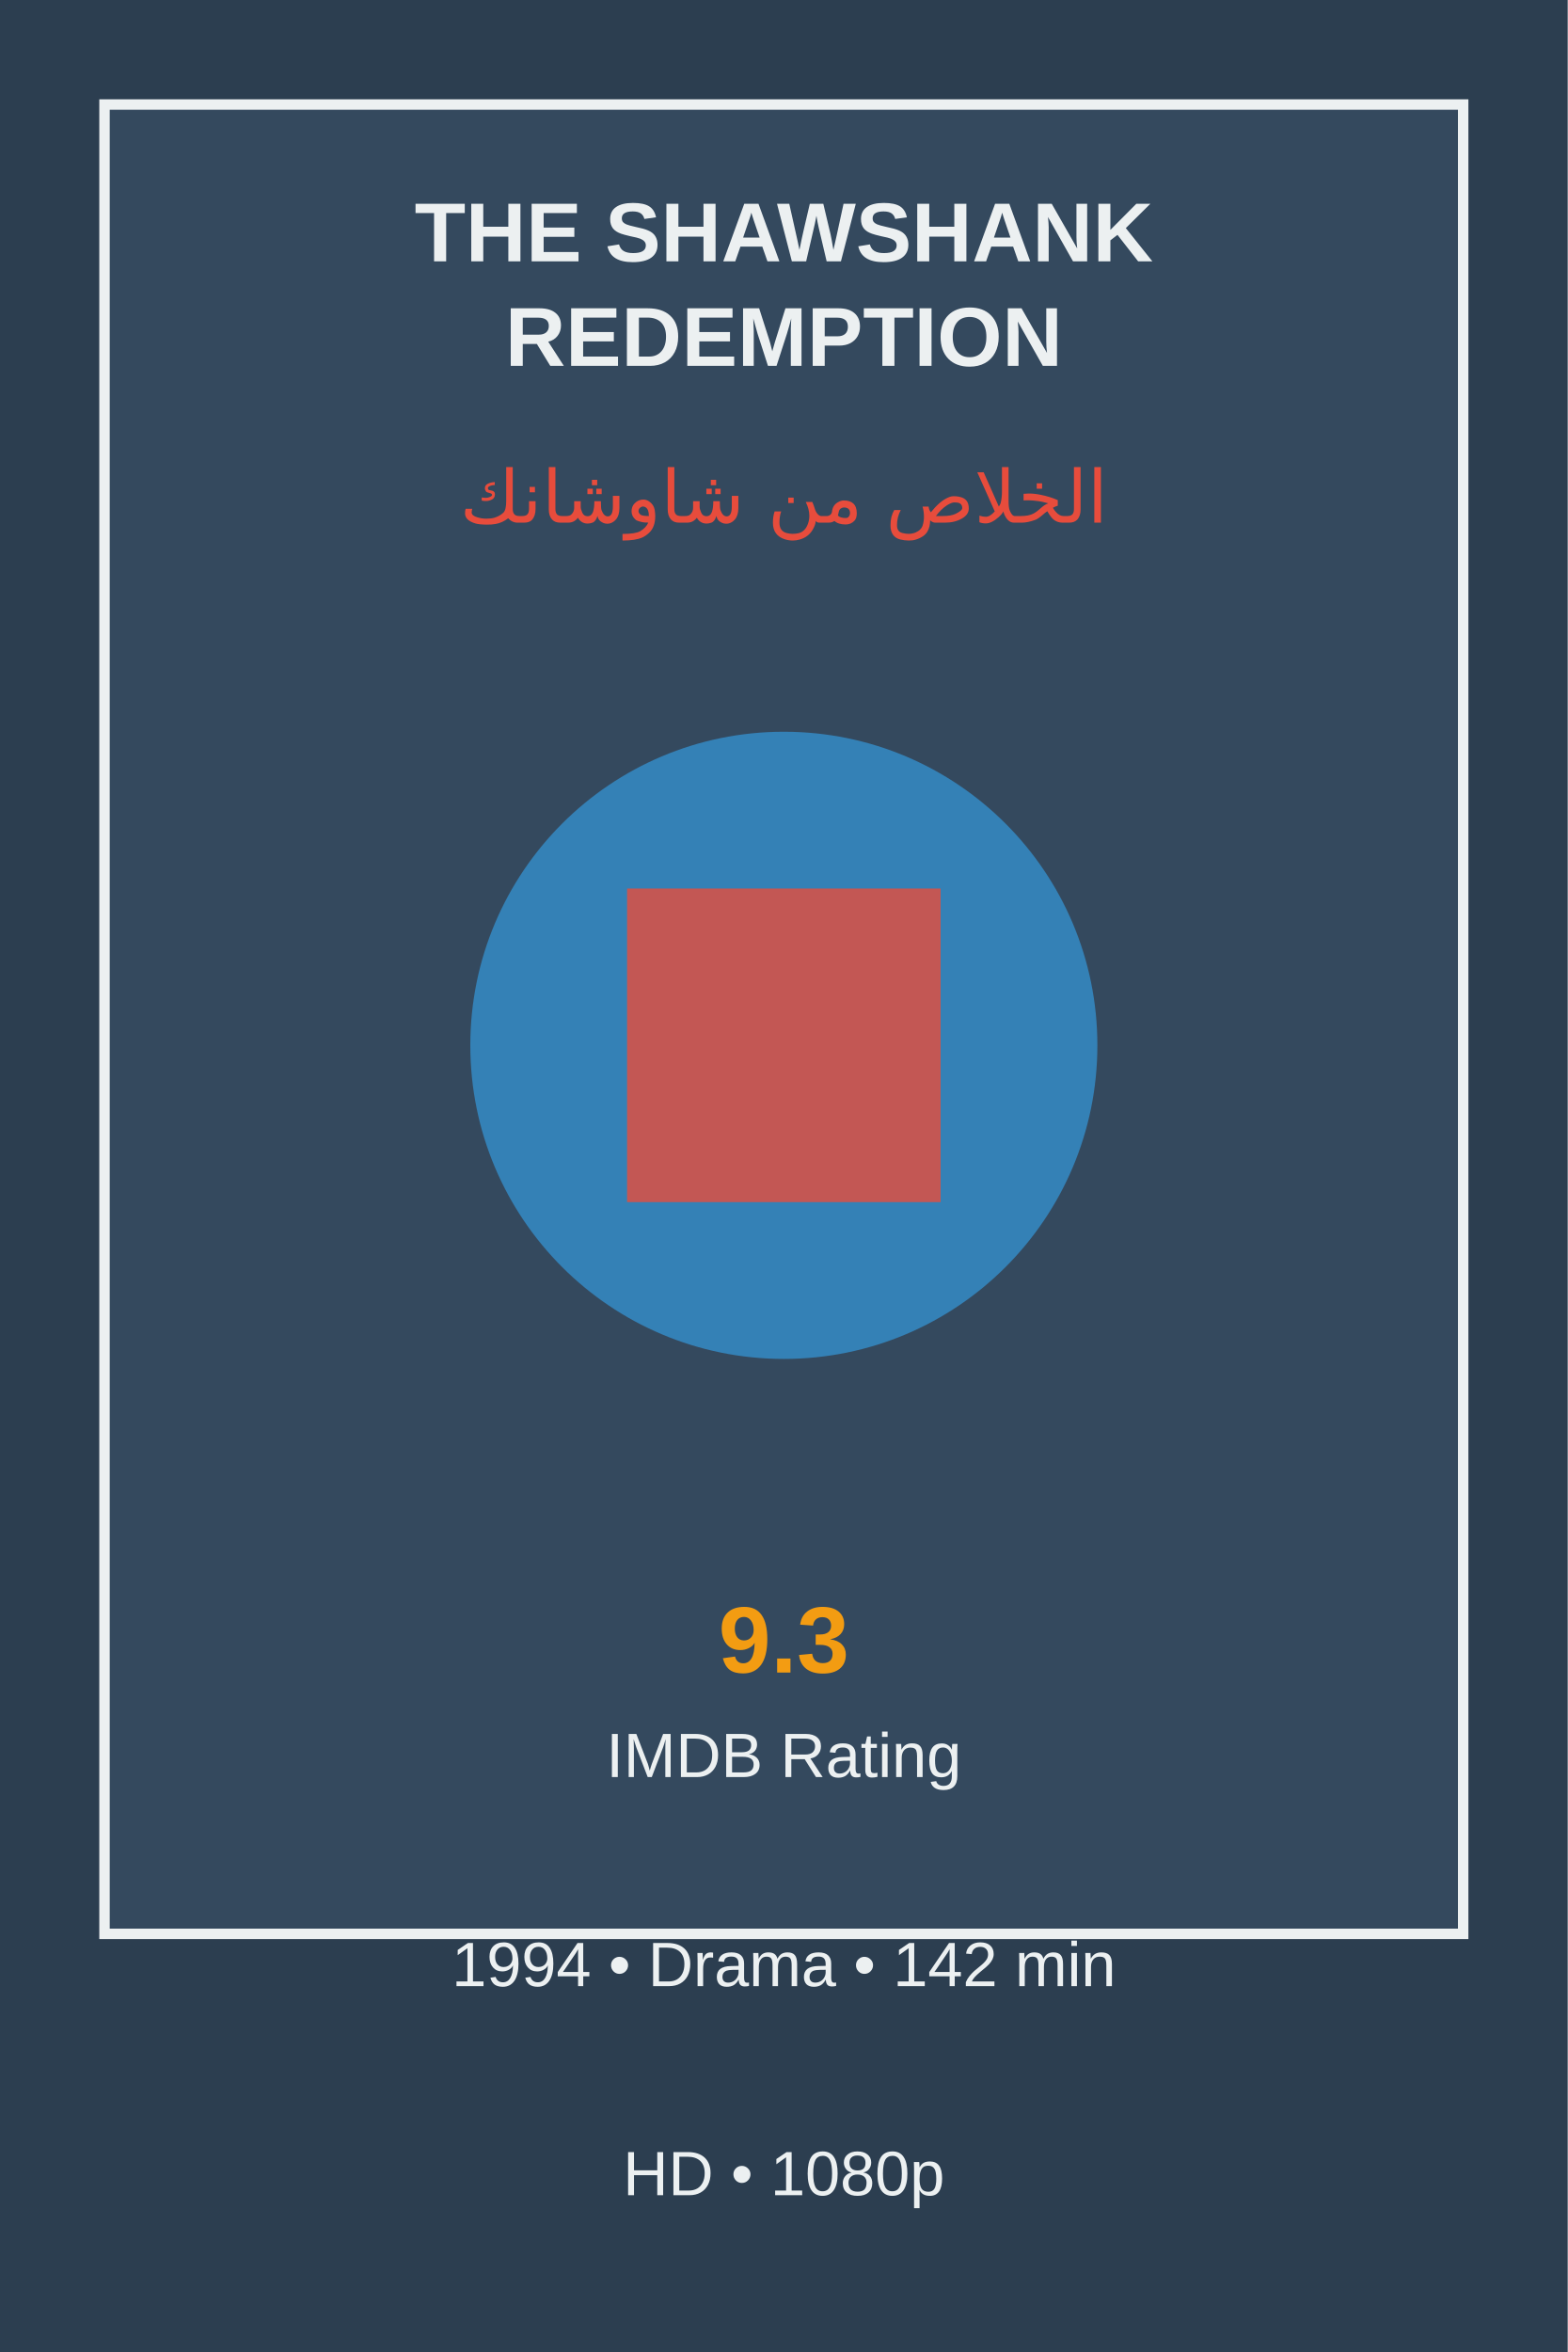
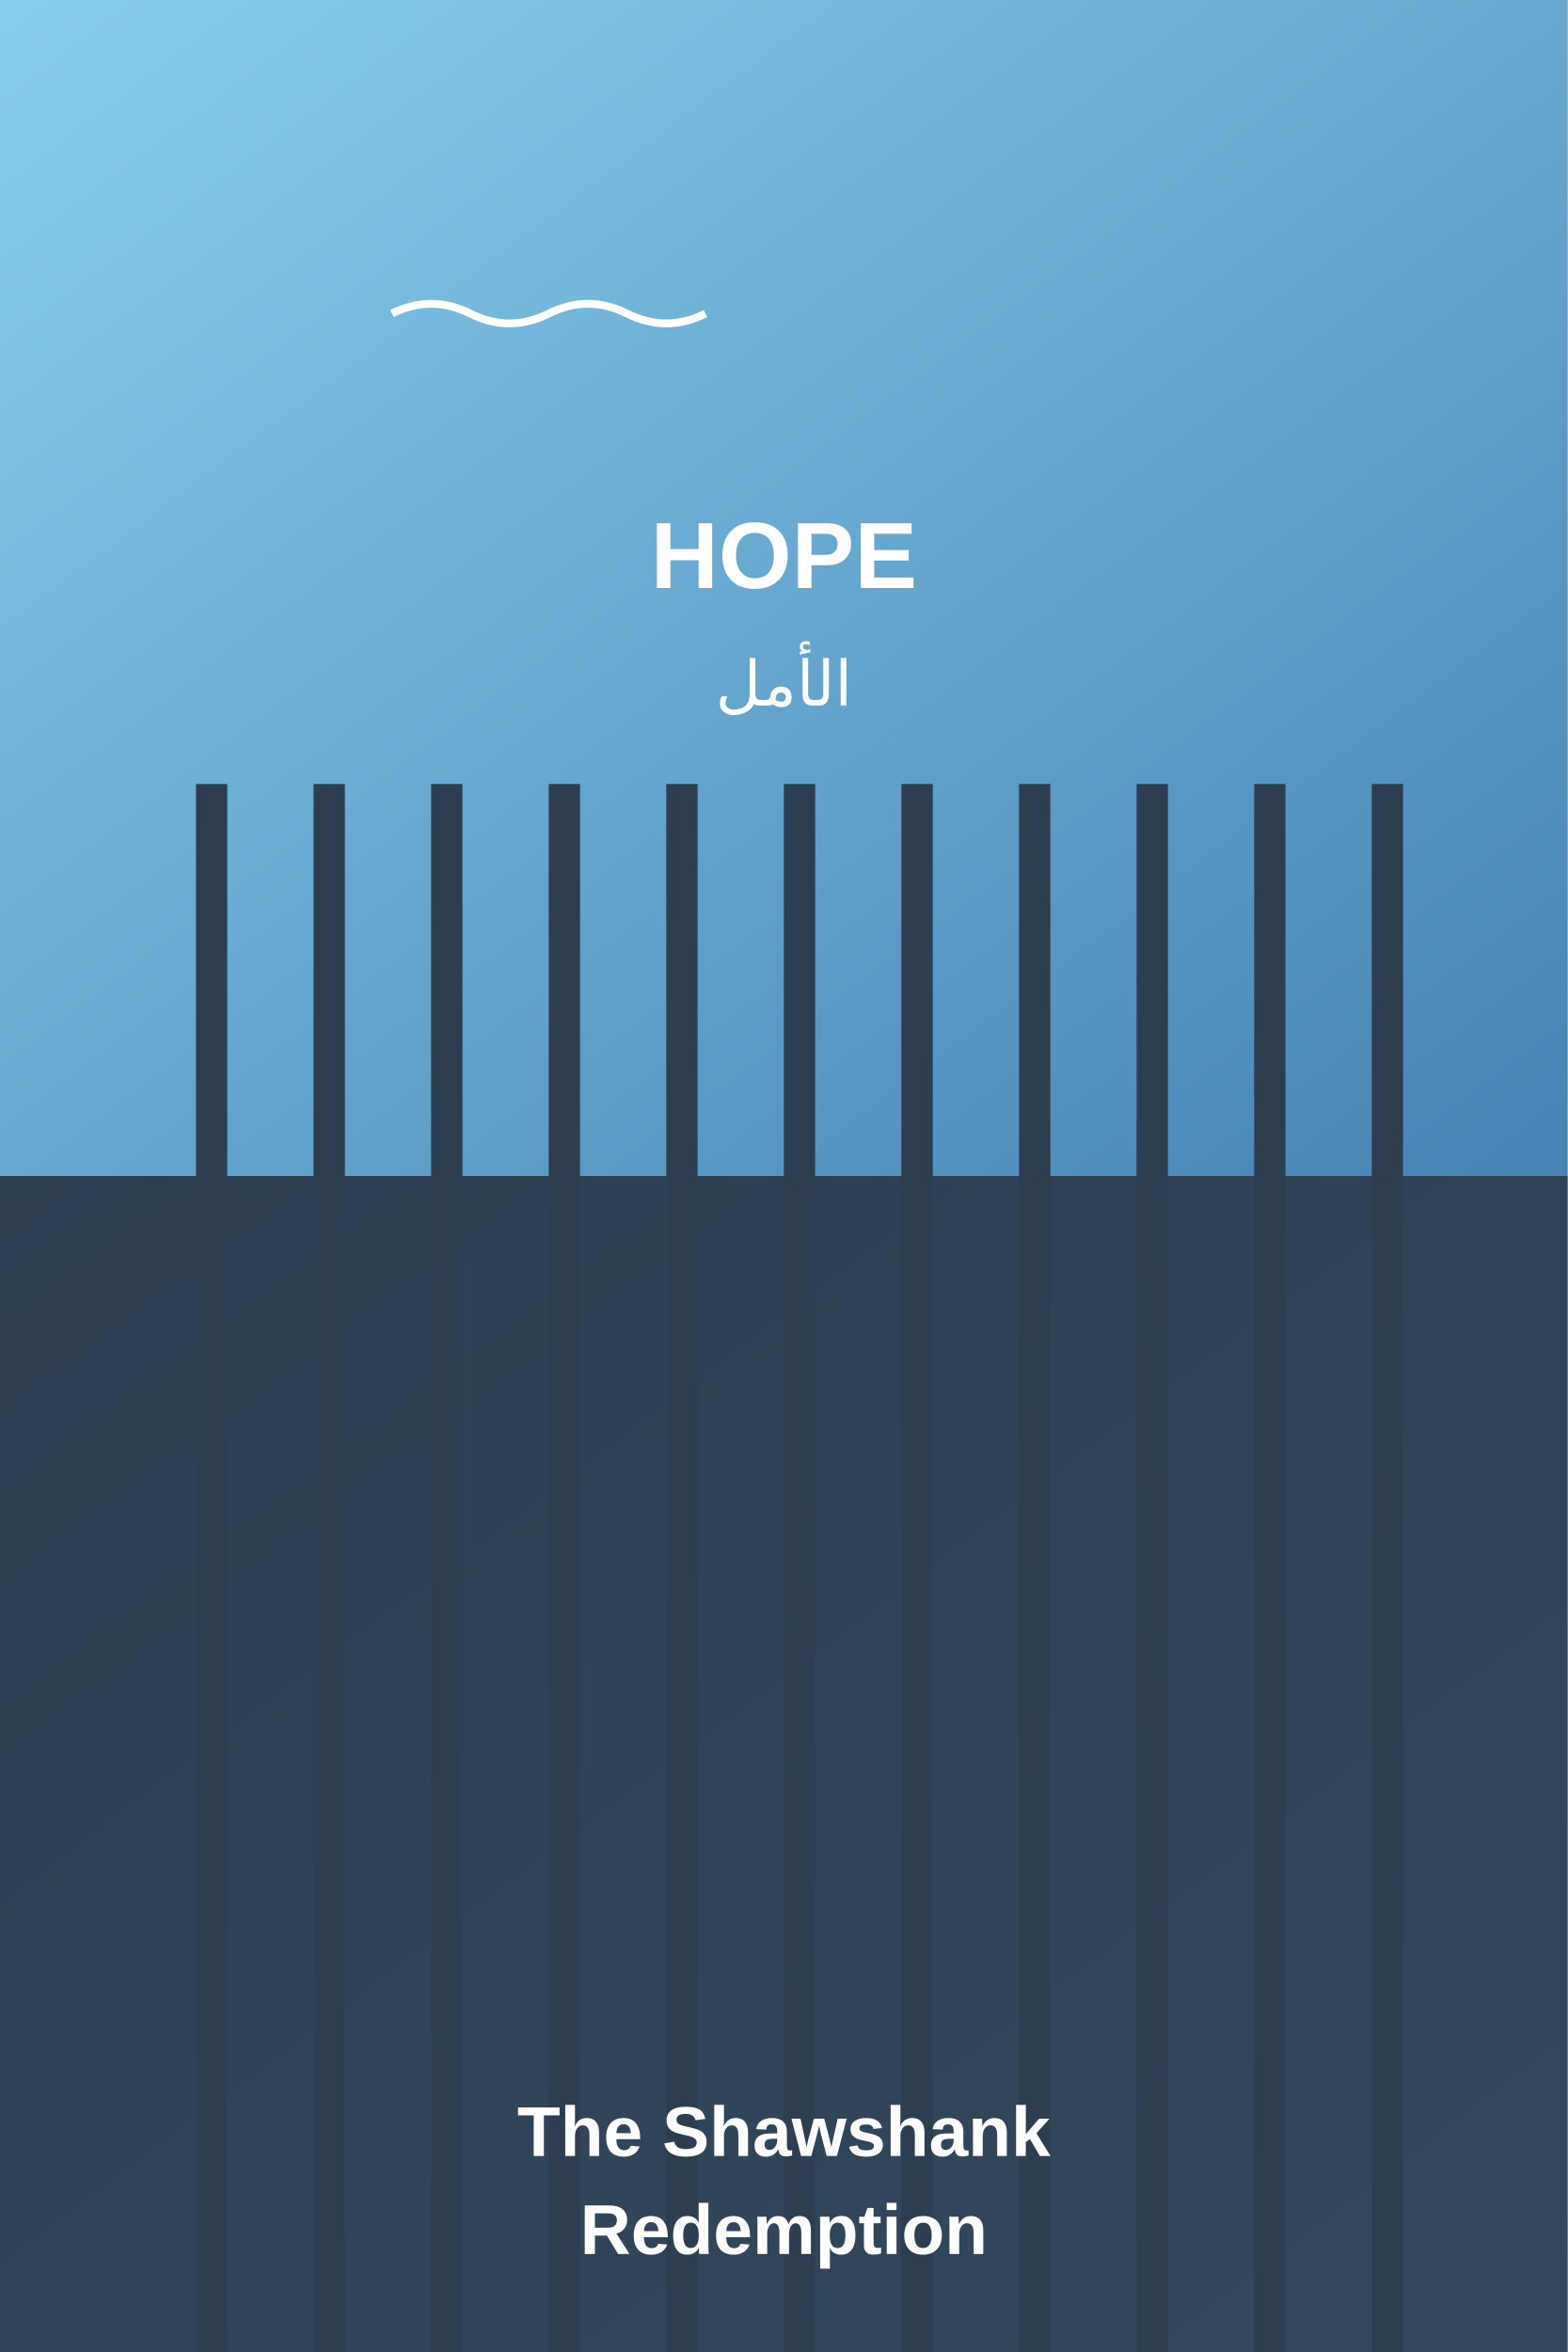
- <svg xmlns="http://www.w3.org/2000/svg" width="300" height="450">
-   <rect width="300" height="450" fill="#2c3e50" />
-   <rect x="20" y="20" width="260" height="350" fill="#34495e" stroke="#ecf0f1" stroke-width="2" />
-   <text x="150" y="50" text-anchor="middle" fill="#ecf0f1" font-family="Arial, sans-serif" font-size="16" font-weight="bold">THE SHAWSHANK</text>
-   <text x="150" y="70" text-anchor="middle" fill="#ecf0f1" font-family="Arial, sans-serif" font-size="16" font-weight="bold">REDEMPTION</text>
-   <text x="150" y="100" text-anchor="middle" fill="#e74c3c" font-family="Arial, sans-serif" font-size="14">الخلاص من شاوشانك</text>
-   <circle cx="150" cy="200" r="60" fill="#3498db" opacity="0.7" />
-   <rect x="120" y="170" width="60" height="60" fill="#e74c3c" opacity="0.8" />
-   <text x="150" y="320" text-anchor="middle" fill="#f39c12" font-family="Arial, sans-serif" font-size="18" font-weight="bold">9.3</text>
-   <text x="150" y="340" text-anchor="middle" fill="#ecf0f1" font-family="Arial, sans-serif" font-size="12">IMDB Rating</text>
-   <text x="150" y="380" text-anchor="middle" fill="#ecf0f1" font-family="Arial, sans-serif" font-size="12">1994 • Drama • 142 min</text>
-   <text x="150" y="420" text-anchor="middle" fill="#ecf0f1" font-family="Arial, sans-serif" font-size="12">HD • 1080p</text>
+ <svg xmlns="http://www.w3.org/2000/svg" viewBox="0 0 400 600">
+   <defs>
+     <linearGradient id="prisonGrad" x1="0%" y1="0%" x2="100%" y2="100%">
+       <stop offset="0%" style="stop-color:#2c3e50;stop-opacity:1" />
+       <stop offset="100%" style="stop-color:#34495e;stop-opacity:1" />
+     </linearGradient>
+     <linearGradient id="skyGrad" x1="0%" y1="0%" x2="100%" y2="100%">
+       <stop offset="0%" style="stop-color:#87CEEB;stop-opacity:1" />
+       <stop offset="100%" style="stop-color:#4682B4;stop-opacity:1" />
+     </linearGradient>
+   </defs>
+   <rect x="0" y="0" width="400" height="300" fill="url(#skyGrad)" />
+   <rect x="0" y="300" width="400" height="300" fill="url(#prisonGrad)" />
+   <rect x="50" y="200" width="8" height="400" fill="#2c3e50" />
+   <rect x="80" y="200" width="8" height="400" fill="#2c3e50" />
+   <rect x="110" y="200" width="8" height="400" fill="#2c3e50" />
+   <rect x="140" y="200" width="8" height="400" fill="#2c3e50" />
+   <rect x="170" y="200" width="8" height="400" fill="#2c3e50" />
+   <rect x="200" y="200" width="8" height="400" fill="#2c3e50" />
+   <rect x="230" y="200" width="8" height="400" fill="#2c3e50" />
+   <rect x="260" y="200" width="8" height="400" fill="#2c3e50" />
+   <rect x="290" y="200" width="8" height="400" fill="#2c3e50" />
+   <rect x="320" y="200" width="8" height="400" fill="#2c3e50" />
+   <rect x="350" y="200" width="8" height="400" fill="#2c3e50" />
+   <path d="M 100 80 Q 110 75 120 80 Q 130 85 140 80" stroke="#ffffff" stroke-width="2" fill="none" />
+   <path d="M 140 80 Q 150 75 160 80 Q 170 85 180 80" stroke="#ffffff" stroke-width="2" fill="none" />
+   <text x="200" y="150" font-family="Arial, sans-serif" font-size="24" font-weight="bold" text-anchor="middle" fill="#ffffff">HOPE</text>
+   <text x="200" y="180" font-family="Arial, sans-serif" font-size="16" text-anchor="middle" fill="#ffffff">الأمل</text>
+   <text x="200" y="550" font-family="Arial, sans-serif" font-size="18" font-weight="bold" text-anchor="middle" fill="#ffffff">The Shawshank</text>
+   <text x="200" y="575" font-family="Arial, sans-serif" font-size="18" font-weight="bold" text-anchor="middle" fill="#ffffff">Redemption</text>
</svg>
